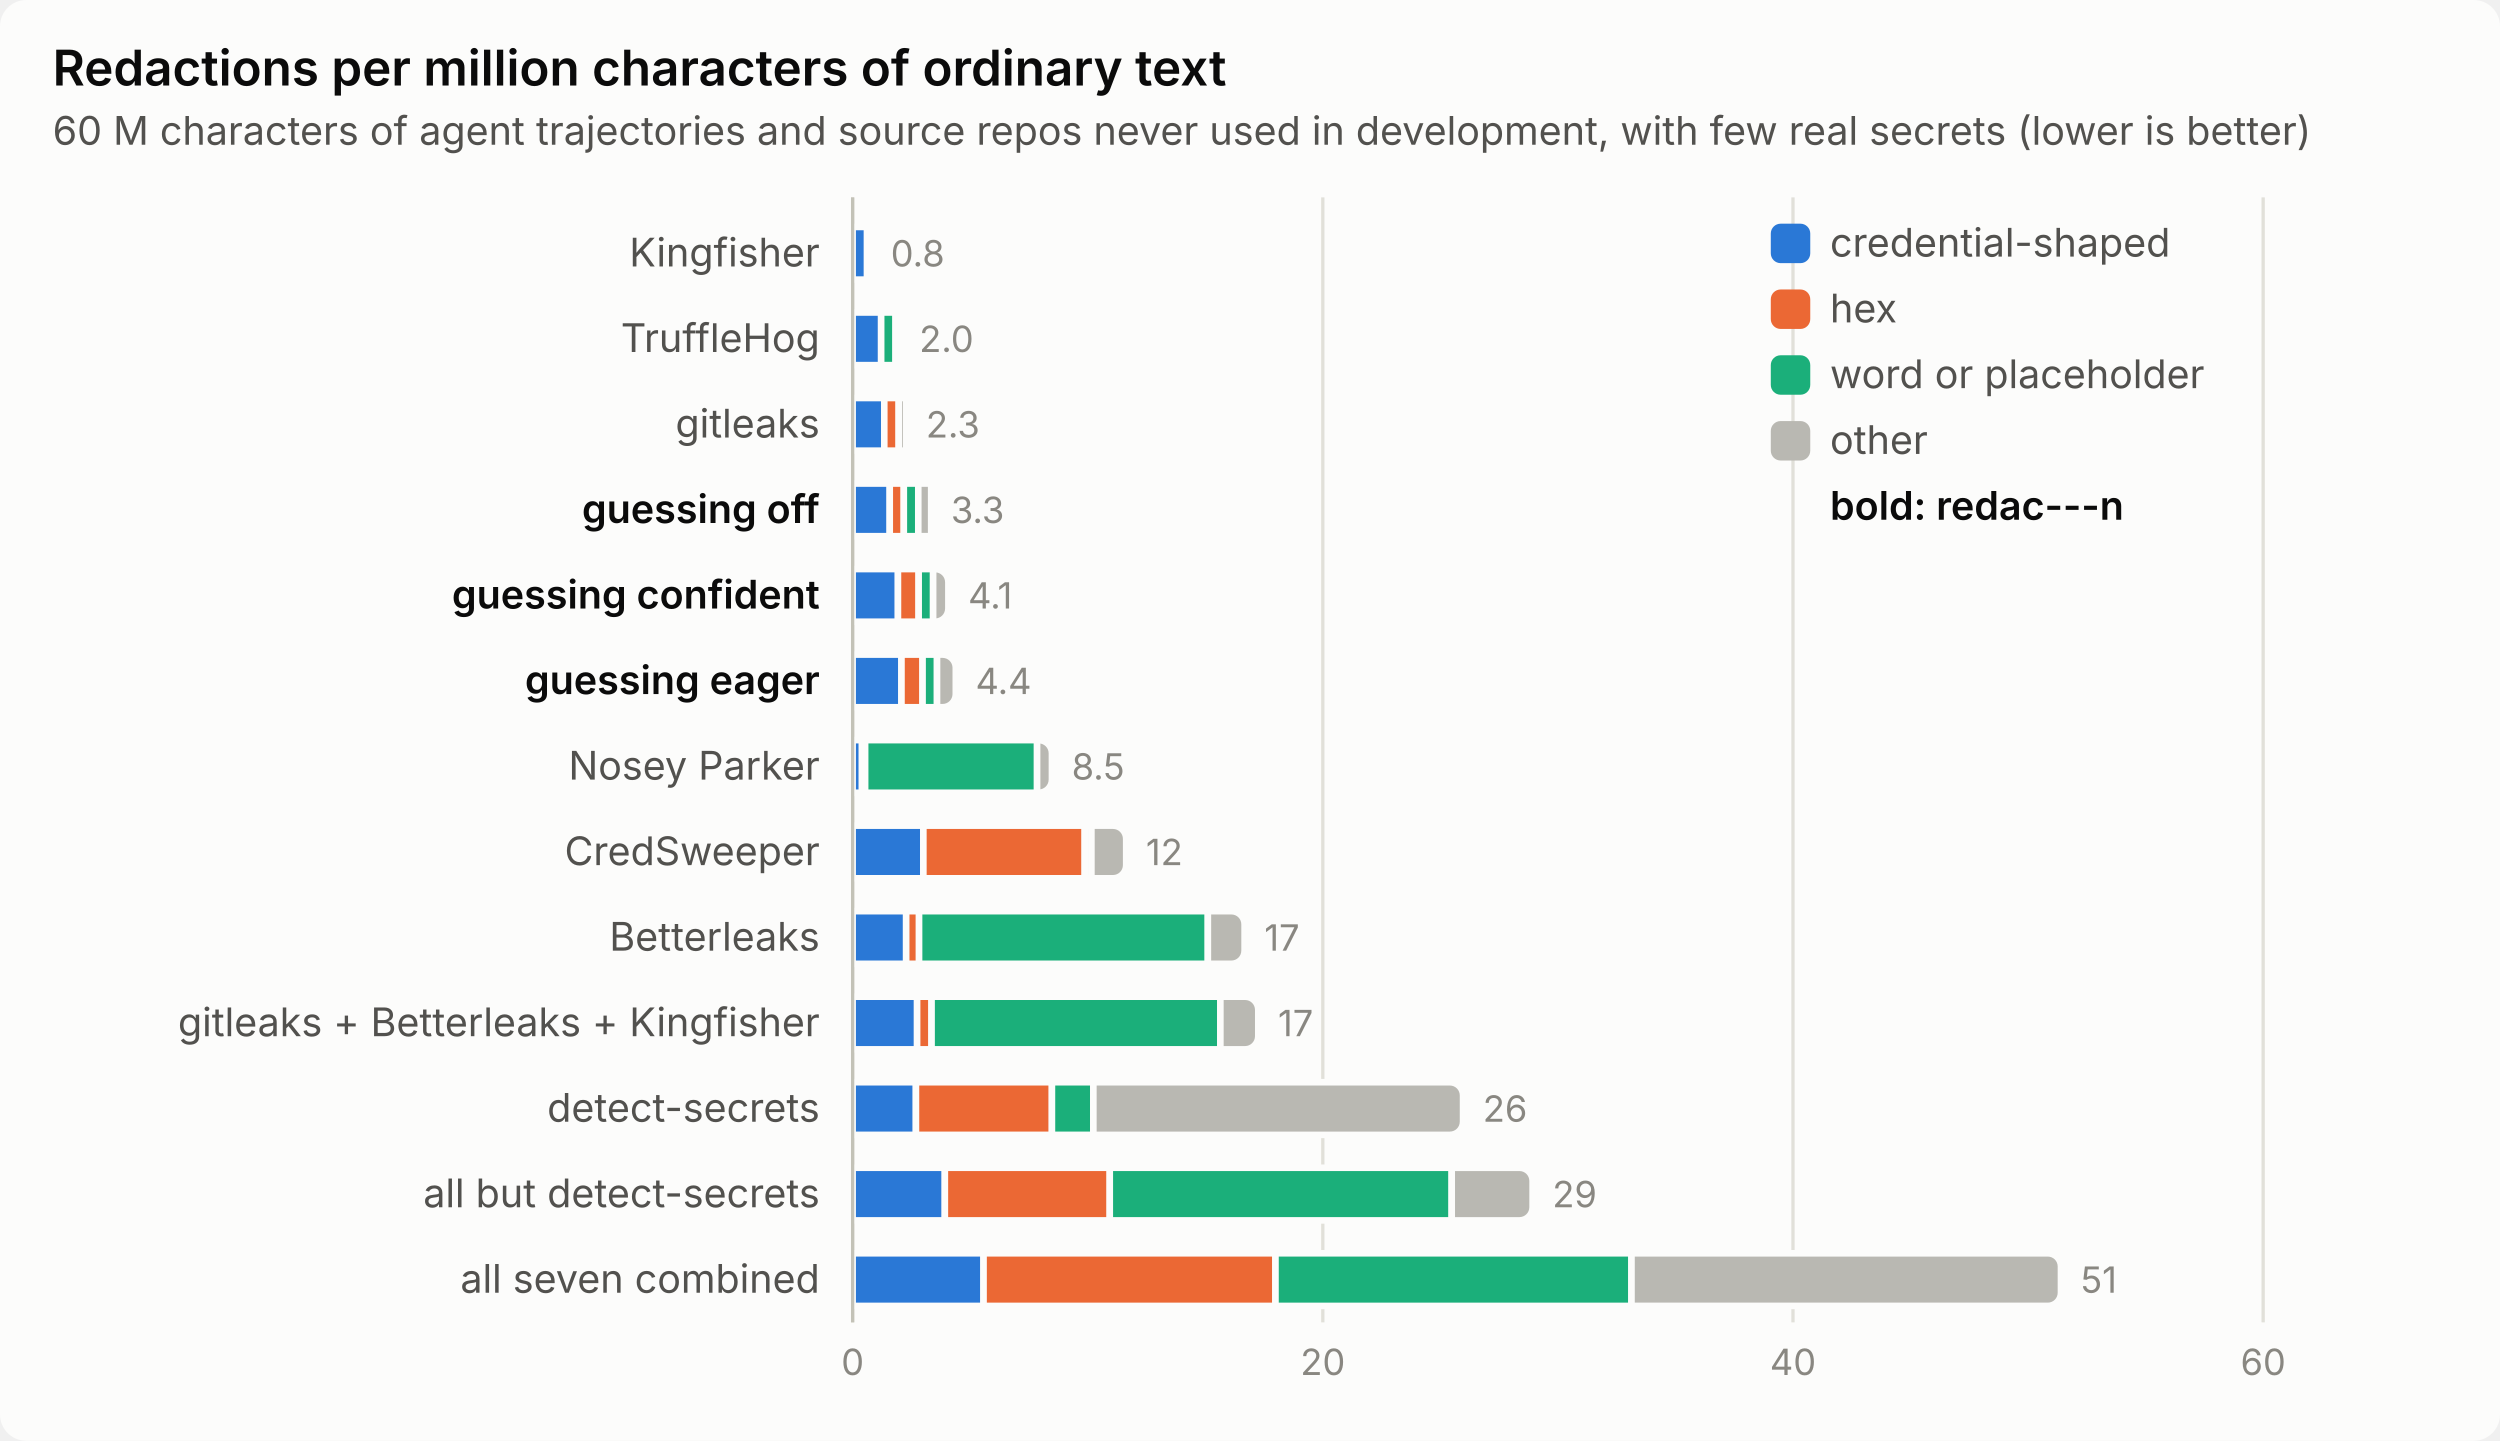
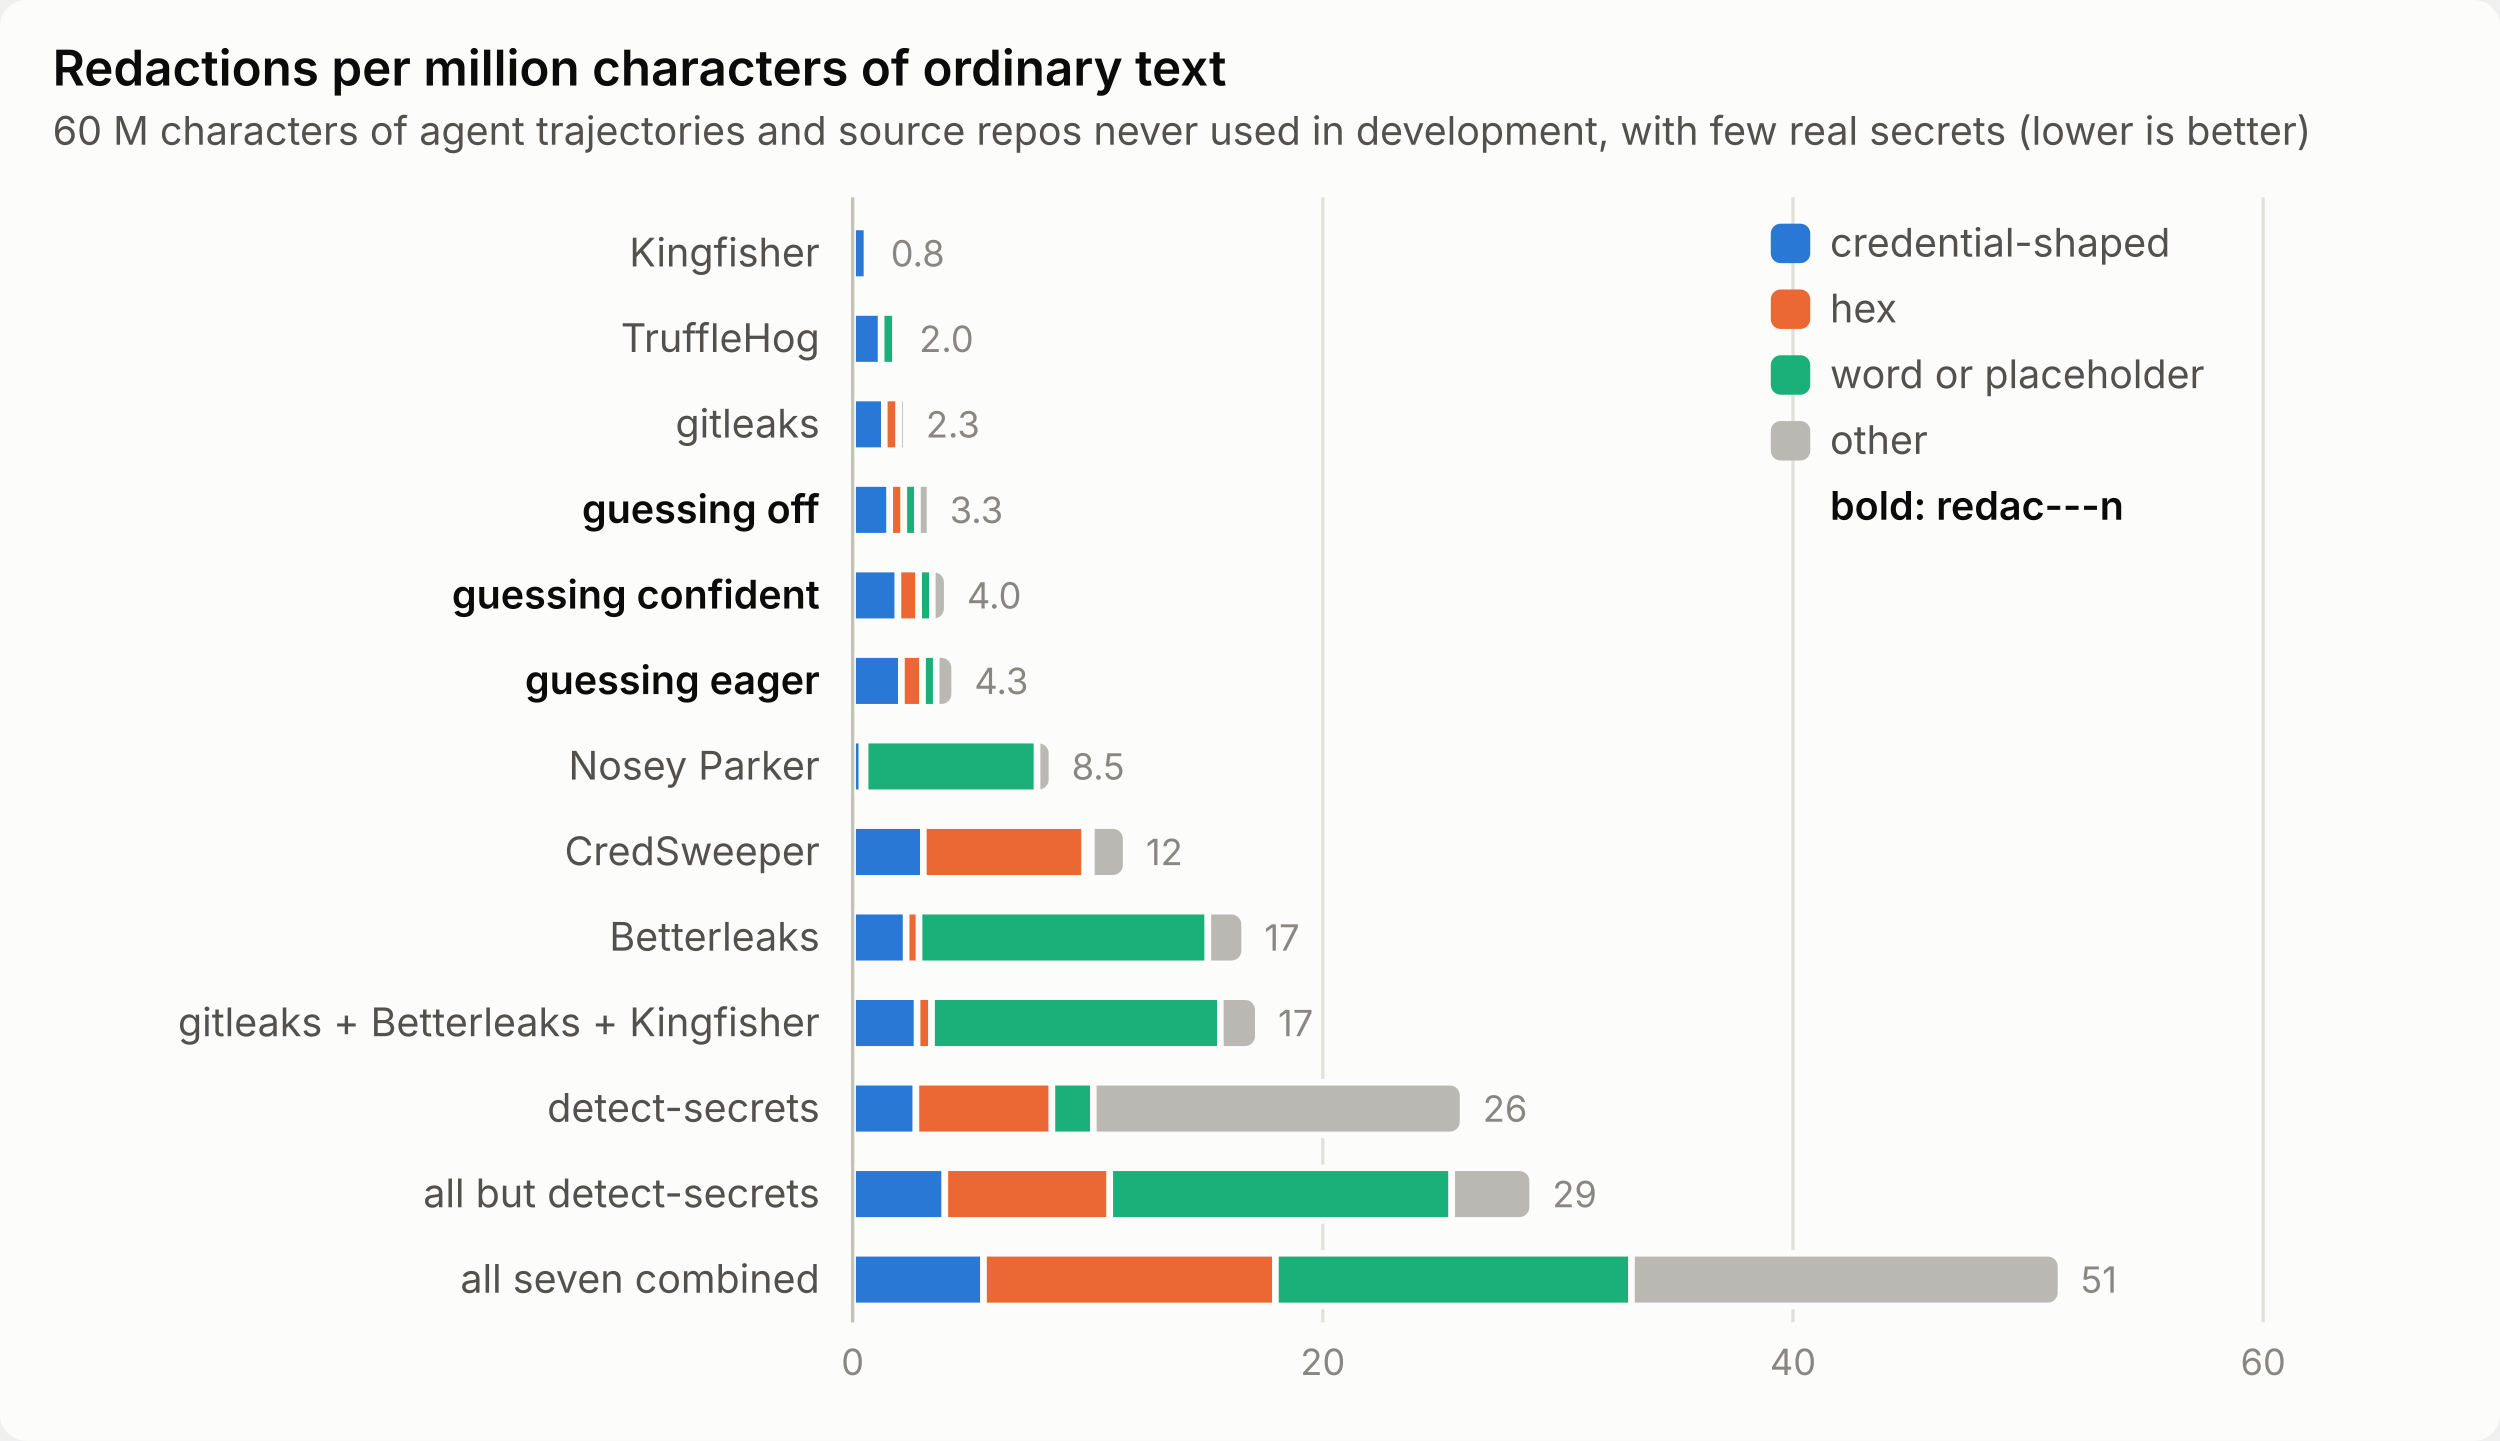
<svg xmlns="http://www.w3.org/2000/svg" viewBox="0 0 760 438" width="760" height="438" role="img" aria-labelledby="t d">
  <style>
.bg { fill: #fcfcfb; } .accent { fill: #2a78d6; } .accent-line { stroke: #2a78d6; } .other { fill: #898781; }
.hollow { fill: none; stroke: #898781; } .chain { fill: none; stroke: #c3c2b7; stroke-width: 1.5; }
.k0 { fill: #2a78d6; } .k1 { fill: #eb6834; } .k2 { fill: #1baf7a; } .k3 { fill: #b9b8b2; } .gap { stroke: #fcfcfb; stroke-width: 2; }
.ring { stroke: #fcfcfb; } .grid { stroke: #e1e0d9; stroke-width: 1; } .axis, .lead { stroke: #c3c2b7; stroke-width: 1; }
text { font-family: system-ui, -apple-system, "Segoe UI", sans-serif; fill: #52514e; font-size: 12px; }
.title { fill: #0b0b0b; font-size: 15px; font-weight: 600; } .panel { fill: #0b0b0b; font-size: 13px; font-weight: 600; }
.tick { fill: #898781; font-size: 11px; font-variant-numeric: tabular-nums; }
.ours { fill: #0b0b0b; font-weight: 600; }
@media (prefers-color-scheme: dark) {
  .bg { fill: #1a1a19; } .accent { fill: #3987e5; } .accent-line { stroke: #3987e5; } .ring { stroke: #1a1a19; }
  .other { fill: #a3a29c; } .hollow { stroke: #a3a29c; } .chain { stroke: #4a4a47; }
  .k0 { fill: #3987e5; } .k1 { fill: #d95926; } .k2 { fill: #199e70; } .k3 { fill: #5e5d58; } .gap { stroke: #1a1a19; }
  .grid { stroke: #2c2c2a; } .axis, .lead { stroke: #383835; }
  text { fill: #c3c2b7; } .title, .panel, .ours { fill: #ffffff; }
}
</style>
  <rect width="760" height="438" rx="8" class="bg" />
  <text x="16" y="26" class="title">Redactions per million characters of ordinary text</text>
  <text x="16" y="44" class="sub">60 M characters of agent trajectories and source repos never used in development, with few real secrets (lower is better)</text>
  <line class="grid" x1="259.2" x2="259.2" y1="60" y2="402" />
  <text class="tick" x="259.2" y="418" text-anchor="middle">0</text>
  <line class="grid" x1="402.133" x2="402.133" y1="60" y2="402" />
  <text class="tick" x="402.133" y="418" text-anchor="middle">20</text>
  <line class="grid" x1="545.067" x2="545.067" y1="60" y2="402" />
  <text class="tick" x="545.067" y="418" text-anchor="middle">40</text>
  <line class="grid" x1="688" x2="688" y1="60" y2="402" />
  <text class="tick" x="688" y="418" text-anchor="middle">60</text>
  <text x="249.2" y="81" text-anchor="end">Kingfisher</text>
  <rect x="259.2" y="69" width="4.396" height="16" class="k0 gap" />
  <rect x="263.596" y="69" width="1" height="16" class="k2 gap" />
  <rect x="264.427" y="69" width="1" height="16" class="k3 gap" />
  <text class="tick" x="270.784" y="81">0.8</text>
  <text x="249.2" y="107" text-anchor="end">TruffleHog</text>
  <rect x="259.2" y="95" width="8.673" height="16" class="k0 gap" />
  <rect x="267.873" y="95" width="4.396" height="16" class="k2 gap" />
  <rect x="272.268" y="95" width="1.188" height="16" class="k3 gap" />
  <text class="tick" x="279.456" y="107">2.0</text>
  <text x="249.2" y="133" text-anchor="end">gitleaks</text>
  <rect x="259.2" y="121" width="9.623" height="16" class="k0 gap" />
  <rect x="268.823" y="121" width="4.396" height="16" class="k1 gap" />
  <rect x="273.219" y="121" width="2.257" height="16" class="k3 gap" />
  <text class="tick" x="281.476" y="133">2.3</text>
  <text x="249.2" y="159" text-anchor="end" class="ours">guessing off</text>
  <rect x="259.2" y="147" width="11.285" height="16" class="k0 gap" />
  <rect x="270.485" y="147" width="4.277" height="16" class="k1 gap" />
-   <rect x="274.762" y="147" width="4.395" height="16" class="k2 gap" />
-   <rect x="279.158" y="147" width="3.92" height="16" class="k3 gap" />
-   <text class="tick" x="289.078" y="159">3.3</text>
+   <rect x="274.762" y="147" width="4.158" height="16" class="k2 gap" />
+   <rect x="278.92" y="147" width="3.801" height="16" class="k3 gap" />
+   <text class="tick" x="288.721" y="159">3.3</text>
  <text x="249.2" y="185" text-anchor="end" class="ours">guessing confident</text>
  <rect x="259.2" y="173" width="13.78" height="16" class="k0 gap" />
  <rect x="272.98" y="173" width="6.296" height="16" class="k1 gap" />
-   <rect x="279.276" y="173" width="4.395" height="16" class="k2 gap" />
-   <path d="M283.672,173 h0.633 a4,4 0 0 1 4,4 v8 a4,4 0 0 1 -4,4 h-0.633 z" class="k3 gap" />
-   <text class="tick" x="294.305" y="185">4.1</text>
+   <rect x="279.276" y="173" width="4.158" height="16" class="k2 gap" />
+   <path d="M283.434,173 h0.514 a4,4 0 0 1 4,4 v8 a4,4 0 0 1 -4,4 h-0.514 z" class="k3 gap" />
+   <text class="tick" x="293.948" y="185">4.0</text>
  <text x="249.2" y="211" text-anchor="end" class="ours">guessing eager</text>
  <rect x="259.2" y="199" width="14.849" height="16" class="k0 gap" />
  <rect x="274.049" y="199" width="6.415" height="16" class="k1 gap" />
-   <rect x="280.464" y="199" width="4.395" height="16" class="k2 gap" />
-   <path d="M284.86,199 h1.702 a4,4 0 0 1 4,4 v8 a4,4 0 0 1 -4,4 h-1.702 z" class="k3 gap" />
-   <text class="tick" x="296.562" y="211">4.4</text>
+   <rect x="280.464" y="199" width="4.158" height="16" class="k2 gap" />
+   <path d="M284.622,199 h1.583 a4,4 0 0 1 4,4 v8 a4,4 0 0 1 -4,4 h-1.583 z" class="k3 gap" />
+   <text class="tick" x="296.205" y="211">4.3</text>
  <text x="249.2" y="237" text-anchor="end">Nosey Parker</text>
  <rect x="259.2" y="225" width="2.851" height="16" class="k0 gap" />
  <rect x="262.051" y="225" width="1" height="16" class="k1 gap" />
  <rect x="263.002" y="225" width="52.273" height="16" class="k2 gap" />
  <path d="M315.275,225 h0.514 a4,4 0 0 1 4,4 v8 a4,4 0 0 1 -4,4 h-0.514 z" class="k3 gap" />
  <text class="tick" x="325.789" y="237">8.5</text>
  <text x="249.2" y="263" text-anchor="end">CredSweeper</text>
  <rect x="259.2" y="251" width="21.503" height="16" class="k0 gap" />
  <rect x="280.703" y="251" width="49.065" height="16" class="k1 gap" />
  <rect x="329.768" y="251" width="2.02" height="16" class="k2 gap" />
  <path d="M331.788,251 h6.573 a4,4 0 0 1 4,4 v8 a4,4 0 0 1 -4,4 h-6.573 z" class="k3 gap" />
  <text class="tick" x="348.361" y="263">12</text>
  <text x="249.2" y="289" text-anchor="end">Betterleaks</text>
  <rect x="259.2" y="277" width="16.276" height="16" class="k0 gap" />
  <rect x="275.476" y="277" width="3.92" height="16" class="k1 gap" />
  <rect x="279.396" y="277" width="87.795" height="16" class="k2 gap" />
  <path d="M367.191,277 h7.167 a4,4 0 0 1 4,4 v8 a4,4 0 0 1 -4,4 h-7.167 z" class="k3 gap" />
  <text class="tick" x="384.358" y="289">17</text>
  <text x="249.2" y="315" text-anchor="end">gitleaks + Betterleaks + Kingfisher</text>
  <rect x="259.2" y="303" width="19.602" height="16" class="k0 gap" />
  <rect x="278.802" y="303" width="4.396" height="16" class="k1 gap" />
  <rect x="283.198" y="303" width="87.795" height="16" class="k2 gap" />
  <path d="M370.993,303 h7.524 a4,4 0 0 1 4,4 v8 a4,4 0 0 1 -4,4 h-7.524 z" class="k3 gap" />
  <text class="tick" x="388.516" y="315">17</text>
  <text x="249.2" y="341" text-anchor="end">detect-secrets</text>
  <rect x="259.2" y="329" width="19.246" height="16" class="k0 gap" />
  <rect x="278.446" y="329" width="41.343" height="16" class="k1 gap" />
  <rect x="319.789" y="329" width="12.593" height="16" class="k2 gap" />
  <path d="M332.382,329 h108.387 a4,4 0 0 1 4,4 v8 a4,4 0 0 1 -4,4 h-108.387 z" class="k3 gap" />
  <text class="tick" x="450.769" y="341">26</text>
  <text x="249.2" y="367" text-anchor="end">all but detect-secrets</text>
  <rect x="259.2" y="355" width="28.037" height="16" class="k0 gap" />
  <rect x="287.237" y="355" width="50.134" height="16" class="k1 gap" />
  <rect x="337.372" y="355" width="103.952" height="16" class="k2 gap" />
  <path d="M441.323,355 h20.592 a4,4 0 0 1 4,4 v8 a4,4 0 0 1 -4,4 h-20.592 z" class="k3 gap" />
  <text class="tick" x="471.915" y="367">29</text>
  <text x="249.2" y="393" text-anchor="end">all seven combined</text>
  <rect x="259.2" y="381" width="39.799" height="16" class="k0 gap" />
  <rect x="298.999" y="381" width="88.745" height="16" class="k1 gap" />
  <rect x="387.744" y="381" width="108.229" height="16" class="k2 gap" />
  <path d="M495.972,381 h126.563 a4,4 0 0 1 4,4 v8 a4,4 0 0 1 -4,4 h-126.563 z" class="k3 gap" />
  <text class="tick" x="632.536" y="393">51</text>
  <line class="axis" x1="259.2" x2="259.2" y1="60" y2="402" />
  <rect x="538.32" y="68" width="12" height="12" rx="3" class="k0" />
  <text x="556.32" y="78">credential-shaped</text>
  <rect x="538.32" y="88" width="12" height="12" rx="3" class="k1" />
  <text x="556.32" y="98">hex</text>
  <rect x="538.32" y="108" width="12" height="12" rx="3" class="k2" />
  <text x="556.32" y="118">word or placeholder</text>
  <rect x="538.32" y="128" width="12" height="12" rx="3" class="k3" />
  <text x="556.32" y="138">other</text>
  <text x="556.32" y="158" class="ours">bold: redac---n</text>
</svg>
